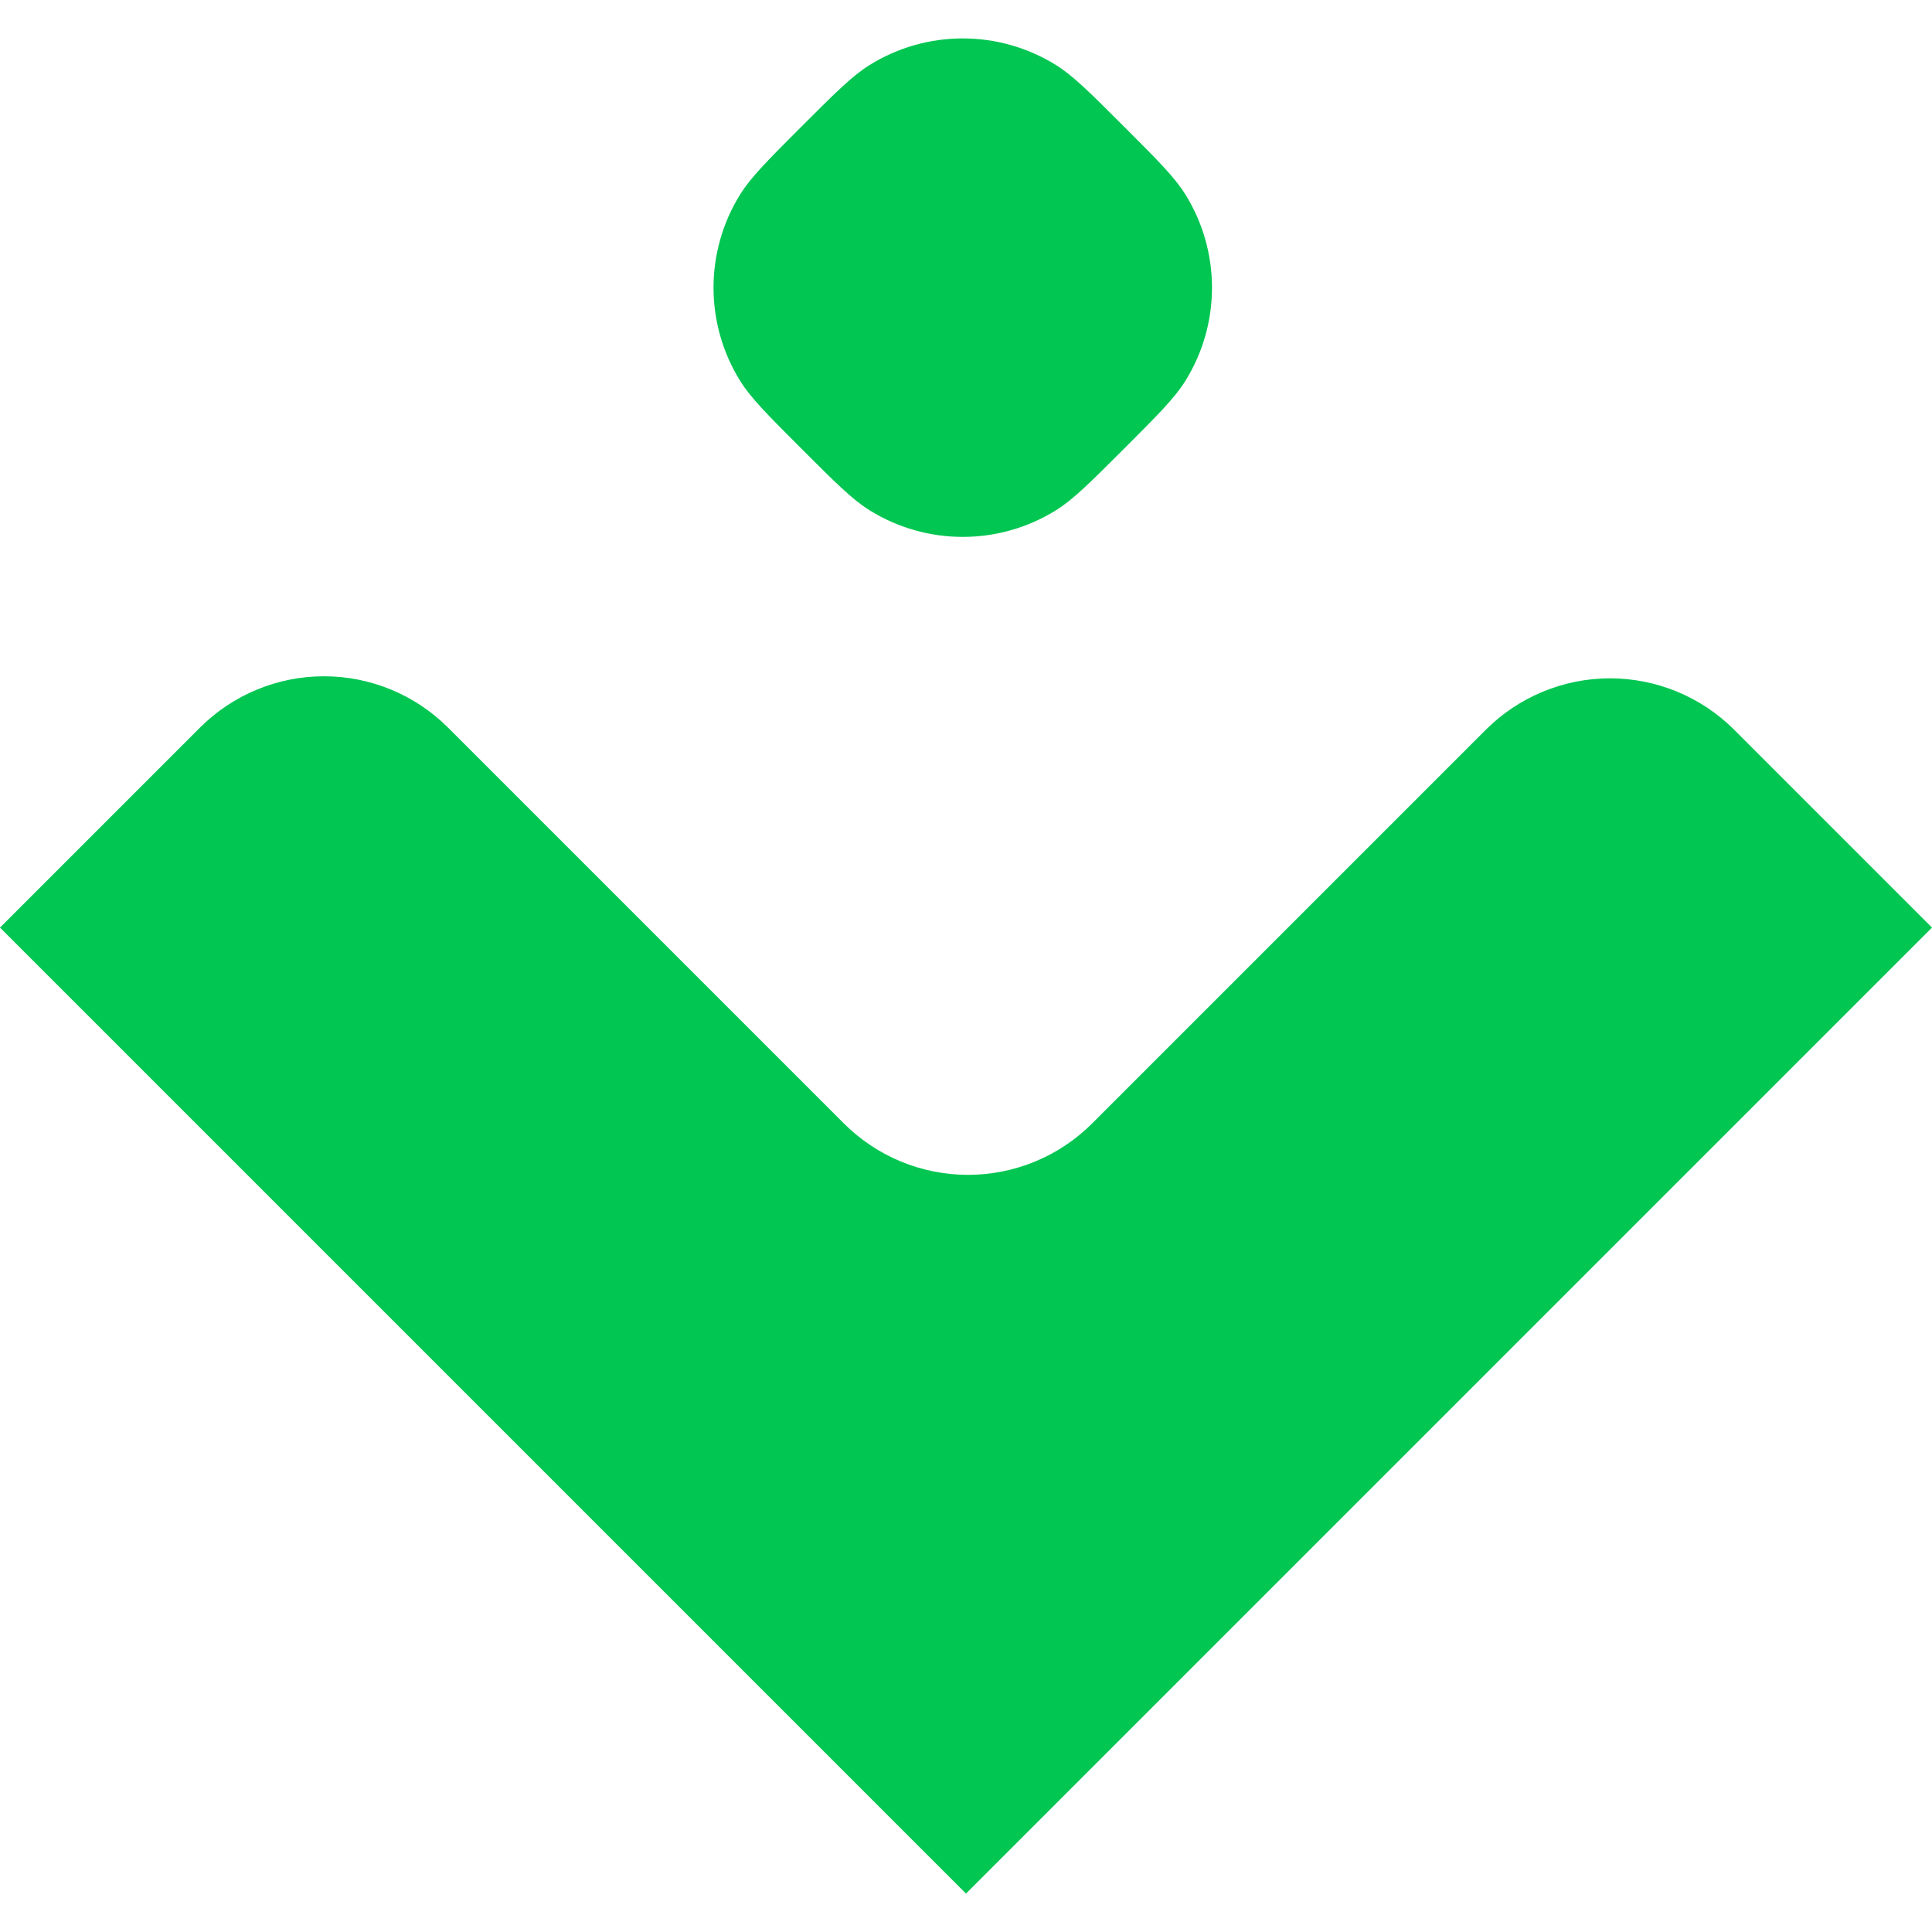
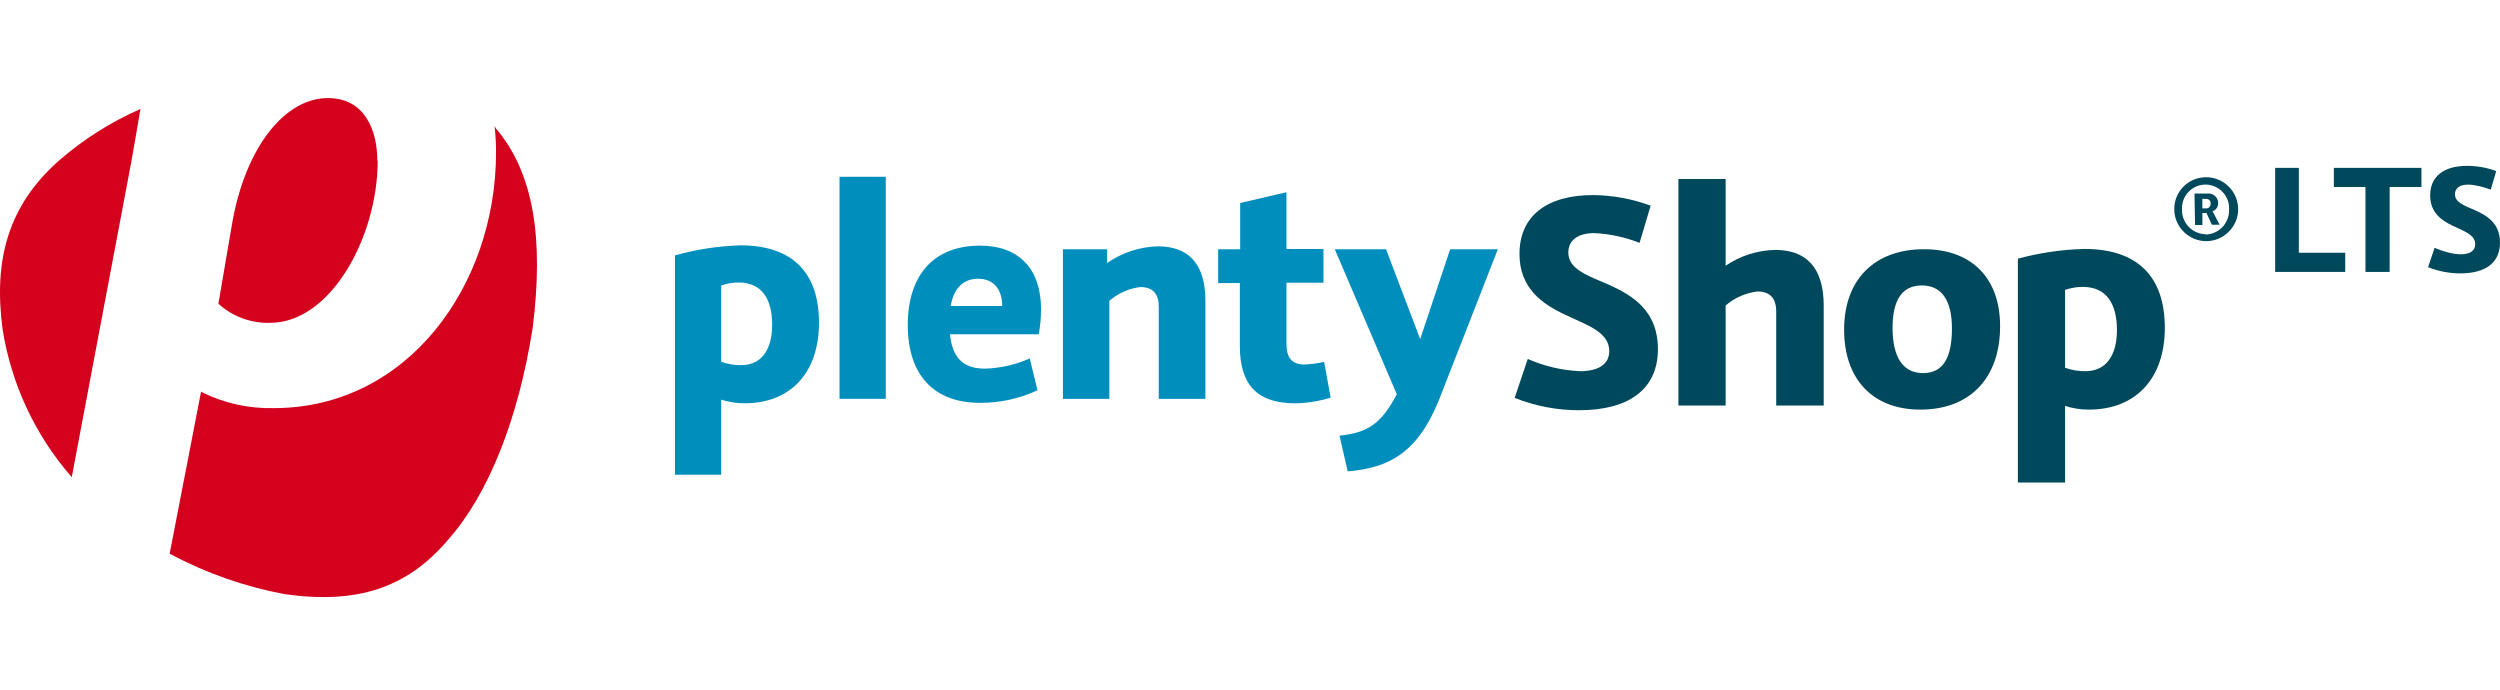
- <svg xmlns="http://www.w3.org/2000/svg" width="176" height="176" viewBox="0 0 176 176" fill="none">
-   <path d="M79.216 5.924C77.646 6.901 76.105 8.441 73.023 11.523C69.942 14.605 68.4 16.146 67.424 17.716C64.192 22.914 64.192 29.496 67.424 34.694C68.4 36.264 69.941 37.804 73.022 40.885L73.023 40.886C76.105 43.968 77.646 45.51 79.216 46.486C84.414 49.718 90.996 49.718 96.194 46.486C97.764 45.51 99.305 43.968 102.387 40.887C105.469 37.805 107.009 36.264 107.986 34.694C111.218 29.496 111.218 22.914 107.986 17.716C107.009 16.146 105.469 14.605 102.387 11.523C99.305 8.442 97.764 6.901 96.194 5.924C90.996 2.692 84.414 2.692 79.216 5.924Z" fill="#02C652" />
-   <path d="M99.493 102.341L135.353 66.48C136.839 64.995 138.603 63.816 140.544 63.012C142.485 62.208 144.566 61.794 146.667 61.794C148.768 61.794 150.848 62.208 152.79 63.012C154.731 63.816 156.495 64.995 157.98 66.48L176 84.5C175.891 84.608 88 172.5 88 172.5L0 84.5C0.239 84.262 9.982 74.519 18.209 66.291C19.694 64.806 21.457 63.628 23.397 62.824C25.338 62.02 27.417 61.607 29.517 61.607C31.617 61.607 33.697 62.021 35.637 62.825C37.577 63.629 39.34 64.808 40.825 66.293L76.874 102.342C78.359 103.827 80.123 105.005 82.063 105.809C84.004 106.613 86.084 107.026 88.184 107.026C90.284 107.026 92.364 106.612 94.304 105.808C96.245 105.004 98.008 103.826 99.493 102.341Z" fill="#02C652" />
+ <svg xmlns="http://www.w3.org/2000/svg" width="1700px" height="469px" version="1.1" xml:space="preserve" style="fill-rule:evenodd;clip-rule:evenodd;stroke-linejoin:round;stroke-miterlimit:2;">
+   <g id="_-Ebene-">
+     <path d="M95.436,74.144C75.245,82.993 56.522,94.87 39.912,109.364C5.46,139.92 -4.614,176.966 1.831,224.252C7.721,261.206 23.859,295.778 48.405,324.023L48.795,324.479L89.013,111.513C91.094,100.381 95.502,74.144 95.502,74.144M256.574,109.364C256.574,88.548 248.081,66.686 222.969,66.686C194.172,66.686 167.445,99.123 158.106,150.495L148.499,206.542C158.113,215.269 170.753,219.926 183.73,219.521C224.85,219.521 256.83,161.137 256.83,109.242M336.977,86.534C336.795,86.268 336.578,86.028 336.331,85.821L336.331,86.144C336.986,91.917 337.313,97.722 337.311,103.531C337.311,194.353 276.978,277.516 186.224,277.516C169.407,277.939 152.735,274.287 137.635,266.874L136.733,266.284L115.35,376.563L116.196,376.953C140.43,389.835 166.482,398.956 193.459,404.002C242.627,411.015 276.622,399.917 304.384,367.425C332.346,335.956 352.583,284.584 362.268,222.627C369.726,162.428 363.247,117.479 336.665,86.667" style="fill:#d4021d;fill-rule:nonzero;" />
+     <path d="M503.392,166.814C539.079,166.814 556.912,185.559 556.912,219.421C556.912,253.283 537.777,274.232 506.32,274.232C500.925,274.242 495.563,273.412 490.424,271.772L490.424,322.821L458.966,322.821L458.966,173.659C473.448,169.612 488.363,167.313 503.392,166.814ZM504.049,248.285C517.473,248.285 525.065,238.266 525.065,220.846C525.065,203.425 518.119,192.104 502.29,192.104C498.25,192.109 494.239,192.79 490.424,194.119L490.424,246.014C494.793,247.596 499.413,248.377 504.06,248.318L504.049,248.285Z" style="fill:#008ebd;fill-rule:nonzero;" />
+     <rect x="570.871" y="120.206" width="31.457" height="151.009" style="fill:#008ebd;fill-rule:nonzero;" />
+     <path d="M705.35,265.449C693.145,271.106 679.842,274.006 666.39,273.943C634.932,273.943 617.289,254.941 617.289,221.013C617.289,187.084 634.932,167.036 666.39,167.036C692.927,167.036 707.91,182.865 707.91,210.304C707.898,216.005 707.376,221.694 706.352,227.302L645.986,227.302C647.544,242.485 654.234,250.678 669.673,250.678C680.213,250.394 690.593,248.034 700.218,243.732L705.539,265.405L705.35,265.449ZM681.495,208.1C681.495,196.034 675.005,189.544 665.21,189.544C655.414,189.544 648.668,195.388 646.464,208.1L681.495,208.1Z" style="fill:#008ebd;fill-rule:nonzero;" />
+     <path d="M787.244,167.493C808.004,167.493 819.681,179.103 819.681,204.727L819.681,271.215L787.956,271.215L787.956,208.557C787.956,199.863 783.938,195.199 775.5,195.199C767.68,196.144 760.316,199.395 754.35,204.538L754.35,271.227L722.793,271.227L722.793,169.507L752.848,169.507L752.848,178.847C762.96,171.791 774.918,167.843 787.244,167.493Z" style="fill:#008ebd;fill-rule:nonzero;" />
+     <path d="M880.948,274.265C855.524,274.265 843.101,262.399 843.101,235.305L843.101,192.472L828.341,192.472L828.341,169.507L843.324,169.507L843.324,138.039L874.793,130.714L874.793,169.307L899.961,169.307L899.961,192.271L874.793,192.271L874.793,233.981C874.793,243.587 878.811,247.862 887.037,247.862C891.539,247.704 896.014,247.096 900.395,246.047L904.848,270.381C897.104,272.795 889.058,274.103 880.948,274.265Z" style="fill:#008ebd;fill-rule:nonzero;" />
+     <path d="M978.515,271.928C963.789,308.517 943.674,318.313 916.435,320.517L910.87,296.261C929.615,294.246 939.021,288.67 949.83,268.11L907.664,169.507L942.505,169.507L965.725,230.608L986.096,169.507L1018.53,169.507L978.515,271.928Z" style="fill:#008ebd;fill-rule:nonzero;" />
+     <path d="M1074.43,252.403C1086.75,252.403 1094.29,247.828 1094.29,238.767C1094.29,225.532 1078.81,220.957 1063.58,213.688C1048.35,206.419 1033.25,195.689 1033.25,172.724C1033.25,146.777 1051.92,132.651 1083.34,132.651C1096.69,132.79 1109.92,135.23 1122.44,139.864L1114.91,165.144C1105.1,161.27 1094.73,159.033 1084.2,158.521C1072.15,158.521 1066.46,163.953 1066.46,171.756C1066.46,183.143 1079.7,187.44 1093.99,193.596C1110.14,200.876 1127.39,211.339 1127.39,237.342C1127.39,265.071 1107.14,278.963 1073.72,278.963C1058.74,278.965 1043.89,276.112 1029.98,270.559L1038.88,244.088C1050.11,249.044 1062.17,251.864 1074.43,252.403Z" style="fill:#00485b;fill-rule:nonzero;" />
+     <path d="M1207.03,169.942C1228.18,169.942 1240.12,181.785 1240.12,207.933L1240.12,275.757L1207.83,275.757L1207.83,211.829C1207.83,202.924 1203.73,198.204 1195.07,198.204C1187.07,199.16 1179.53,202.478 1173.43,207.733L1173.43,275.757L1141.32,275.757L1141.32,121.698L1173.43,121.698L1173.43,180.695C1183.36,173.946 1195.03,170.211 1207.03,169.942Z" style="fill:#00485b;fill-rule:nonzero;" />
+     <path d="M1360.07,221.825C1360.07,257.101 1339.56,278.54 1305.87,278.54C1273.59,278.54 1254,258.025 1254,224.141C1254,190.256 1274.51,169.474 1308.38,169.474C1340.69,169.474 1360.07,189.077 1360.07,221.825ZM1327.32,223.417C1327.32,204.093 1320.24,194.097 1306.8,194.097C1293.37,194.097 1286.94,204.115 1286.94,222.95C1286.94,242.808 1293.96,253.717 1307.66,253.717C1321.36,253.717 1327.32,243.198 1327.32,223.417Z" style="fill:#00485b;fill-rule:nonzero;" />
+     <path d="M1417.42,169.285C1453.88,169.285 1472.08,188.409 1472.08,222.95C1472.08,257.49 1452.23,278.54 1420.4,278.54C1414.92,278.553 1409.47,277.704 1404.25,276.024L1404.25,328.108L1372.16,328.108L1372.16,175.897C1386.93,171.898 1402.12,169.678 1417.42,169.285ZM1418.14,252.403C1431.78,252.403 1439.52,242.207 1439.52,224.408C1439.52,206.609 1432.44,195.088 1416.29,195.088C1412.19,195.086 1408.12,195.779 1404.25,197.136L1404.25,250.088C1408.7,251.678 1413.41,252.462 1418.14,252.403Z" style="fill:#00485b;fill-rule:nonzero;" />
+     <path d="M1499.66,120.529C1499.85,120.524 1500.04,120.522 1500.23,120.522C1512.15,120.522 1521.96,130.33 1521.96,142.25C1521.96,154.17 1512.15,163.979 1500.23,163.979C1488.51,163.979 1478.8,154.504 1478.51,142.792L1478.51,142.213C1478.39,130.475 1487.92,120.705 1499.66,120.529ZM1499.66,159.489C1508.52,159.393 1515.75,152.077 1515.75,143.216C1515.75,143.153 1515.75,143.089 1515.75,143.026L1515.75,142.558C1515.77,142.219 1515.79,141.879 1515.79,141.54C1515.79,132.75 1508.55,125.517 1499.76,125.517C1491.36,125.517 1484.31,132.132 1483.77,140.521C1483.73,141.199 1483.73,141.88 1483.77,142.558C1483.77,142.697 1483.77,142.836 1483.77,142.975C1483.77,151.759 1490.87,159.042 1499.66,159.255L1499.66,159.489ZM1492.25,131.594L1501.27,131.594C1504.82,131.274 1508,133.927 1508.32,137.471C1508.33,137.675 1508.33,137.879 1508.32,138.083C1508.43,140.598 1506.87,142.904 1504.49,143.727L1505.27,145.029L1509.35,152.821L1504.11,152.821L1500.41,144.84L1497.62,144.84L1497.62,153.022L1492.63,153.022L1492.25,131.594ZM1500.05,141.723C1501.68,141.825 1503.11,140.58 1503.23,138.952C1503.25,138.793 1503.25,138.632 1503.23,138.473C1503.24,138.36 1503.25,138.246 1503.25,138.132C1503.25,136.66 1502.13,135.409 1500.67,135.245C1500.49,135.228 1500.31,135.228 1500.12,135.245L1497.59,135.245L1497.59,141.734L1500.05,141.723Z" style="fill:#00485b;fill-rule:nonzero;" />
+     <path d="M1547.1,114.151L1563.21,114.151L1563.21,171.878L1594.76,171.878L1594.76,184.902L1547.1,184.902L1547.1,114.151Z" style="fill:#00485b;fill-rule:nonzero;" />
+     <path d="M1624.96,184.902L1608.51,184.902L1608.51,127.175L1587.02,127.175L1587.02,114.151L1646.59,114.151L1646.59,127.175L1624.97,127.175L1624.96,184.902Z" style="fill:#00485b;fill-rule:nonzero;" />
+     <path d="M1673.31,172.903C1679.49,172.903 1683.14,170.621 1683.14,166.046C1683.14,159.534 1675.34,157.14 1667.71,153.467C1660.07,149.794 1652.51,144.439 1652.51,132.896C1652.51,119.861 1661.89,112.782 1677.65,112.782C1684.4,112.793 1691.09,113.991 1697.43,116.321L1693.7,128.967C1689.7,127.375 1683.07,125.549 1678.27,125.549C1672.2,125.549 1669.37,128.288 1669.37,132.061C1669.37,137.772 1676.11,139.942 1683.19,143.037C1691.31,146.688 1700,151.942 1700,164.977C1700,178.925 1689.83,185.904 1673.02,185.904C1665.5,185.903 1658.06,184.467 1651.08,181.674L1655.53,168.528C1660.67,170.732 1667.52,172.903 1673.31,172.903Z" style="fill:#00485b;fill-rule:nonzero;" />
+   </g>
</svg>
